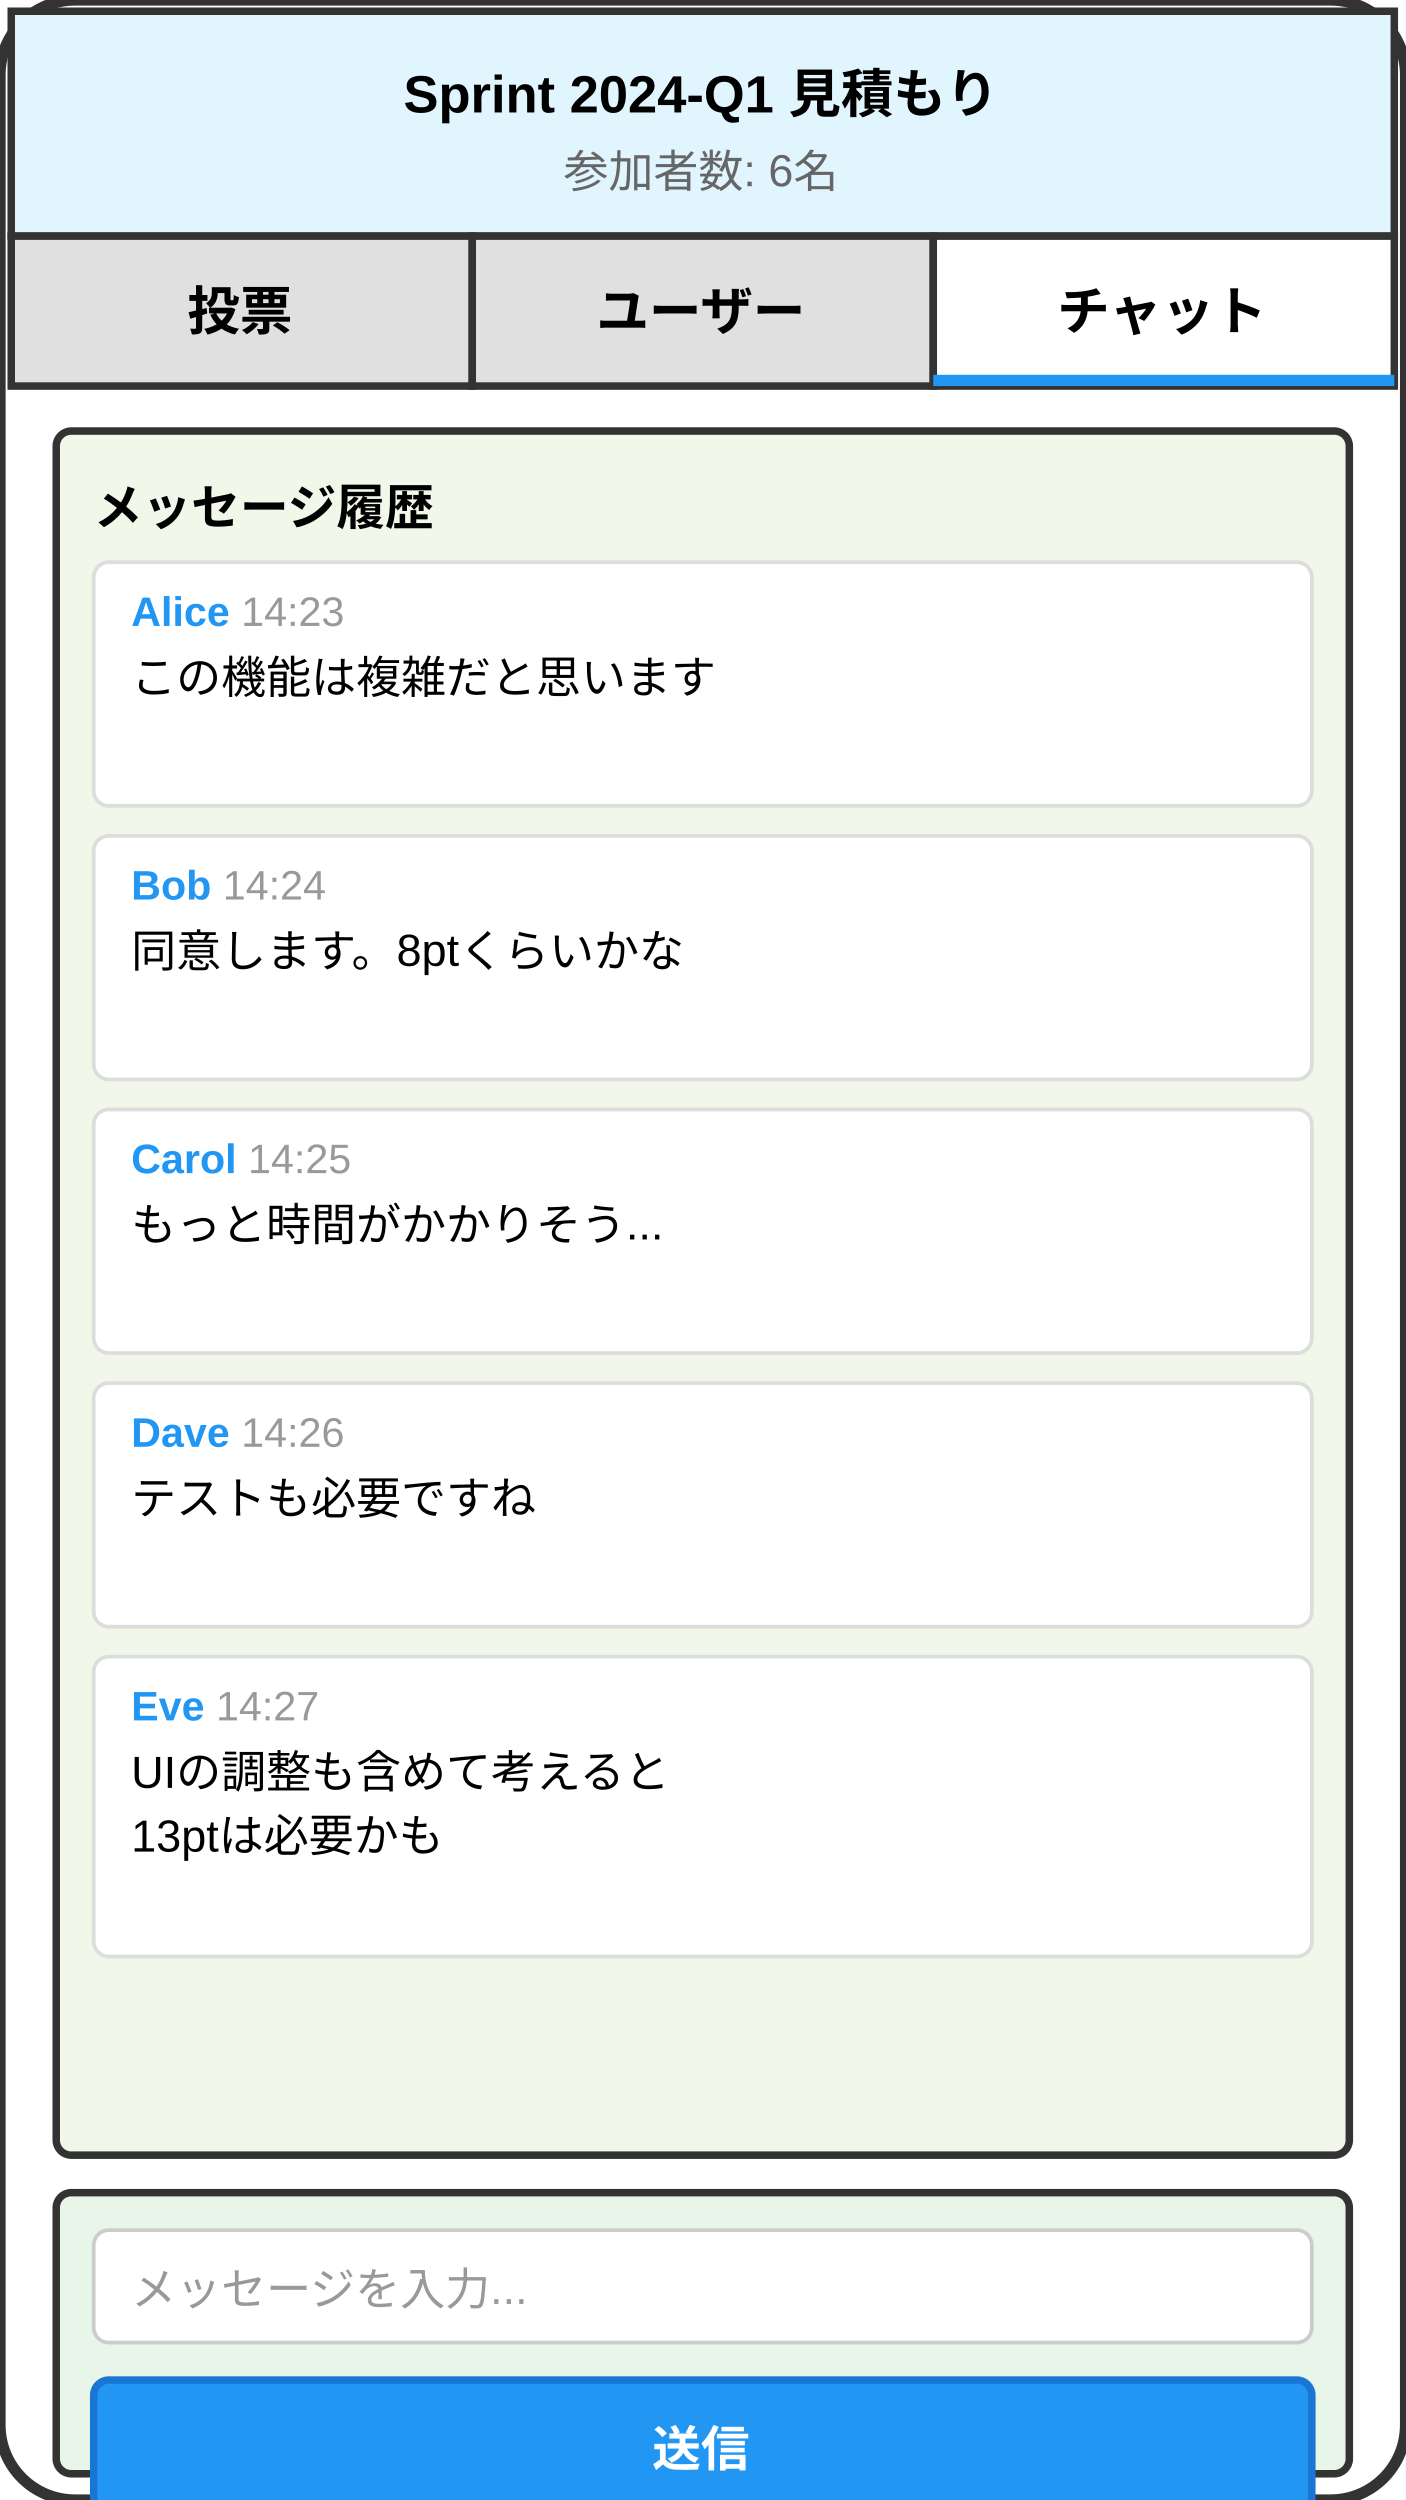
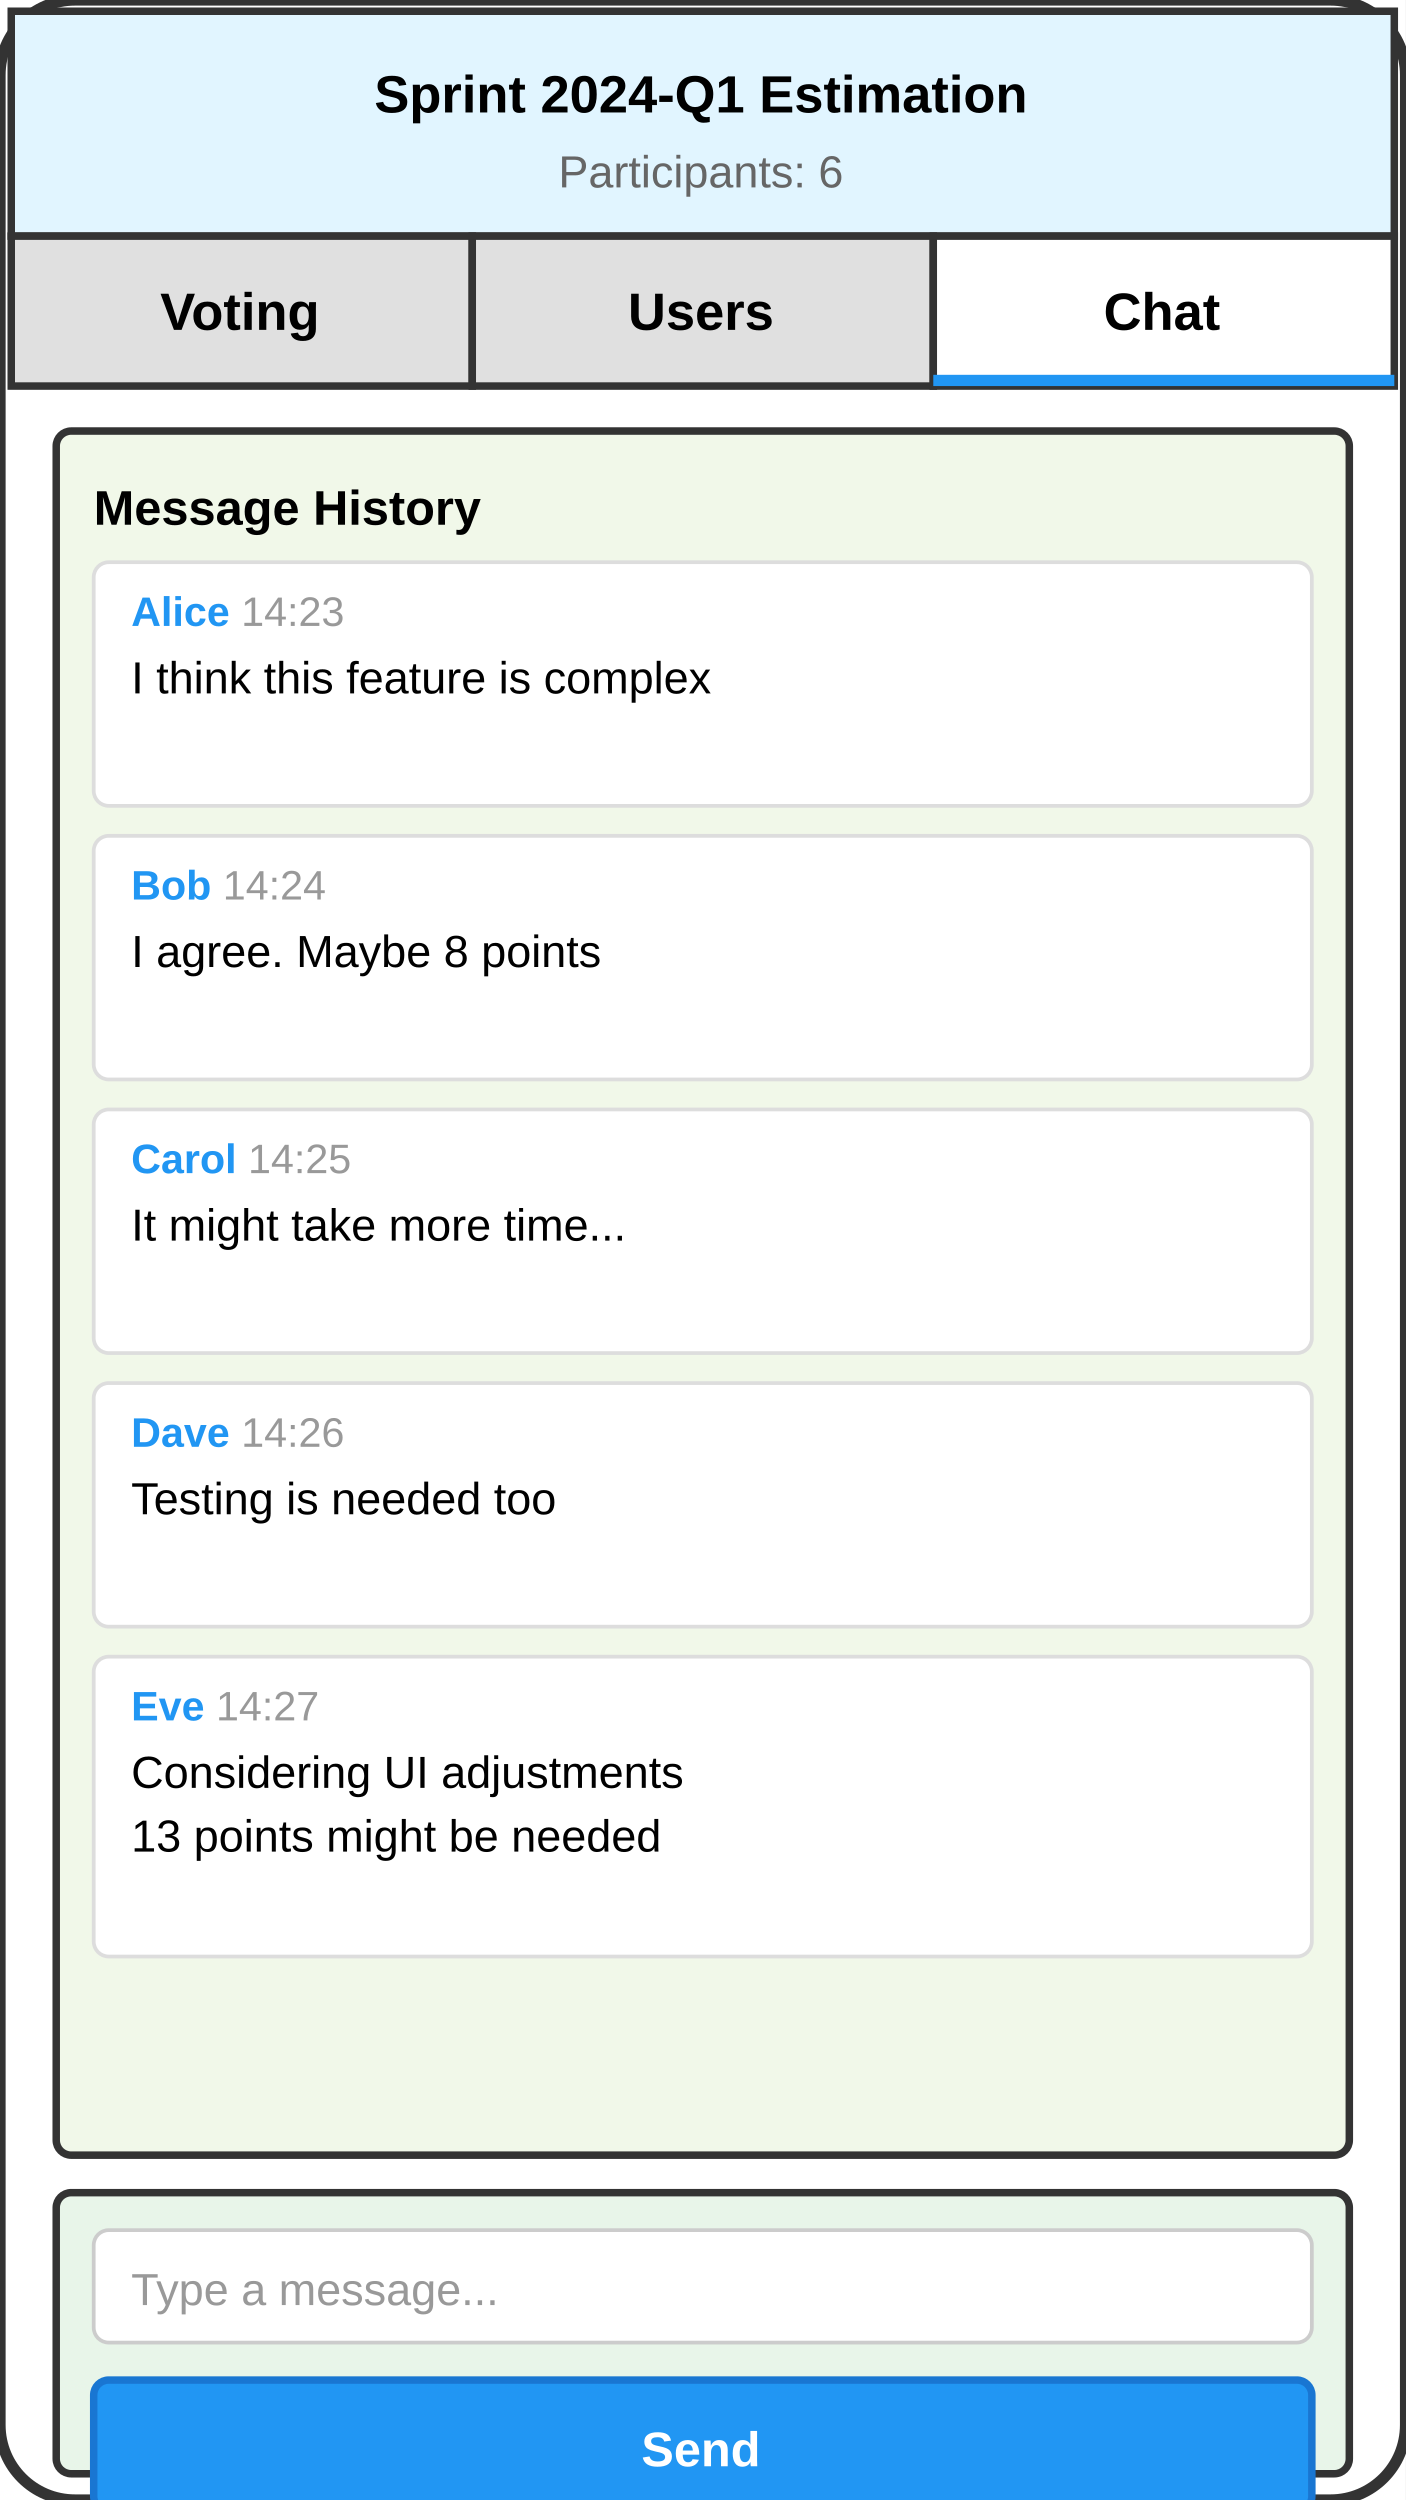
<svg xmlns="http://www.w3.org/2000/svg" width="375" height="667">
  <rect width="375" height="667" fill="#ffffff" />
  <rect x="0" y="0" width="375" height="667" fill="none" stroke="#333" stroke-width="3" rx="20" />
  <rect x="3" y="3" width="369" height="60" fill="#e1f5ff" stroke="#333" stroke-width="2" />
-   <text x="187" y="30" font-family="Arial, sans-serif" font-size="14" font-weight="bold" text-anchor="middle">Sprint 2024-Q1 見積もり</text>
-   <text x="187" y="50" font-family="Arial, sans-serif" font-size="12" fill="#666" text-anchor="middle">参加者数: 6名</text>
+   <text x="187" y="30" font-family="Arial, sans-serif" font-size="14" font-weight="bold" text-anchor="middle">Sprint 2024-Q1 Estimation</text>
+   <text x="187" y="50" font-family="Arial, sans-serif" font-size="12" fill="#666" text-anchor="middle">Participants: 6</text>
  <g id="tabs">
    <rect x="3" y="63" width="123" height="40" fill="#e0e0e0" stroke="#333" stroke-width="2" />
-     <text x="64" y="88" font-family="Arial, sans-serif" font-size="14" font-weight="bold" text-anchor="middle">投票</text>
+     <text x="64" y="88" font-family="Arial, sans-serif" font-size="14" font-weight="bold" text-anchor="middle">Voting</text>
    <rect x="126" y="63" width="123" height="40" fill="#e0e0e0" stroke="#333" stroke-width="2" />
-     <text x="187" y="88" font-family="Arial, sans-serif" font-size="14" font-weight="bold" text-anchor="middle">ユーザー</text>
+     <text x="187" y="88" font-family="Arial, sans-serif" font-size="14" font-weight="bold" text-anchor="middle">Users</text>
    <rect x="249" y="63" width="123" height="40" fill="#ffffff" stroke="#333" stroke-width="2" />
    <rect x="249" y="100" width="123" height="3" fill="#2196F3" />
-     <text x="310" y="88" font-family="Arial, sans-serif" font-size="14" font-weight="bold" text-anchor="middle">チャット</text>
+     <text x="310" y="88" font-family="Arial, sans-serif" font-size="14" font-weight="bold" text-anchor="middle">Chat</text>
  </g>
  <g id="content" transform="translate(15, 115)">
    <rect x="0" y="0" width="345" height="460" fill="#f1f8e9" stroke="#333" stroke-width="2" rx="4" />
-     <text x="10" y="25" font-family="Arial, sans-serif" font-size="13" font-weight="bold">メッセージ履歴</text>
+     <text x="10" y="25" font-family="Arial, sans-serif" font-size="13" font-weight="bold">Message History</text>
    <rect x="10" y="35" width="325" height="65" fill="#ffffff" stroke="#ddd" stroke-width="1" rx="4" />
    <text x="20" y="52" font-family="Arial, sans-serif" font-size="11" font-weight="bold" fill="#2196F3">Alice <tspan fill="#999" font-weight="normal">14:23</tspan>
    </text>
-     <text x="20" y="70" font-family="Arial, sans-serif" font-size="12">この機能は複雑だと思います</text>
+     <text x="20" y="70" font-family="Arial, sans-serif" font-size="12">I think this feature is complex</text>
    <rect x="10" y="108" width="325" height="65" fill="#ffffff" stroke="#ddd" stroke-width="1" rx="4" />
    <text x="20" y="125" font-family="Arial, sans-serif" font-size="11" font-weight="bold" fill="#2196F3">Bob <tspan fill="#999" font-weight="normal">14:24</tspan>
    </text>
-     <text x="20" y="143" font-family="Arial, sans-serif" font-size="12">同意します。8ptくらいかな</text>
+     <text x="20" y="143" font-family="Arial, sans-serif" font-size="12">I agree. Maybe 8 points</text>
    <rect x="10" y="181" width="325" height="65" fill="#ffffff" stroke="#ddd" stroke-width="1" rx="4" />
    <text x="20" y="198" font-family="Arial, sans-serif" font-size="11" font-weight="bold" fill="#2196F3">Carol <tspan fill="#999" font-weight="normal">14:25</tspan>
    </text>
-     <text x="20" y="216" font-family="Arial, sans-serif" font-size="12">もっと時間がかかりそう...</text>
+     <text x="20" y="216" font-family="Arial, sans-serif" font-size="12">It might take more time...</text>
    <rect x="10" y="254" width="325" height="65" fill="#ffffff" stroke="#ddd" stroke-width="1" rx="4" />
    <text x="20" y="271" font-family="Arial, sans-serif" font-size="11" font-weight="bold" fill="#2196F3">Dave <tspan fill="#999" font-weight="normal">14:26</tspan>
    </text>
-     <text x="20" y="289" font-family="Arial, sans-serif" font-size="12">テストも必要ですね</text>
+     <text x="20" y="289" font-family="Arial, sans-serif" font-size="12">Testing is needed too</text>
    <rect x="10" y="327" width="325" height="80" fill="#ffffff" stroke="#ddd" stroke-width="1" rx="4" />
    <text x="20" y="344" font-family="Arial, sans-serif" font-size="11" font-weight="bold" fill="#2196F3">Eve <tspan fill="#999" font-weight="normal">14:27</tspan>
    </text>
-     <text x="20" y="362" font-family="Arial, sans-serif" font-size="12">UIの調整も含めて考えると</text>
-     <text x="20" y="379" font-family="Arial, sans-serif" font-size="12">13ptは必要かも</text>
+     <text x="20" y="362" font-family="Arial, sans-serif" font-size="12">Considering UI adjustments</text>
+     <text x="20" y="379" font-family="Arial, sans-serif" font-size="12">13 points might be needed</text>
    <rect x="0" y="470" width="345" height="75" fill="#e8f5e9" stroke="#333" stroke-width="2" rx="4" />
    <rect x="10" y="480" width="325" height="30" fill="#ffffff" stroke="#ccc" stroke-width="1" rx="4" />
-     <text x="20" y="500" font-family="Arial, sans-serif" font-size="12" fill="#999">メッセージを入力...</text>
+     <text x="20" y="500" font-family="Arial, sans-serif" font-size="12" fill="#999">Type a message...</text>
    <rect x="10" y="520" width="325" height="35" fill="#2196F3" stroke="#1976D2" stroke-width="2" rx="4" />
-     <text x="172" y="543" font-family="Arial, sans-serif" font-size="13" font-weight="bold" fill="#ffffff" text-anchor="middle">送信</text>
+     <text x="172" y="543" font-family="Arial, sans-serif" font-size="13" font-weight="bold" fill="#ffffff" text-anchor="middle">Send</text>
  </g>
</svg>
